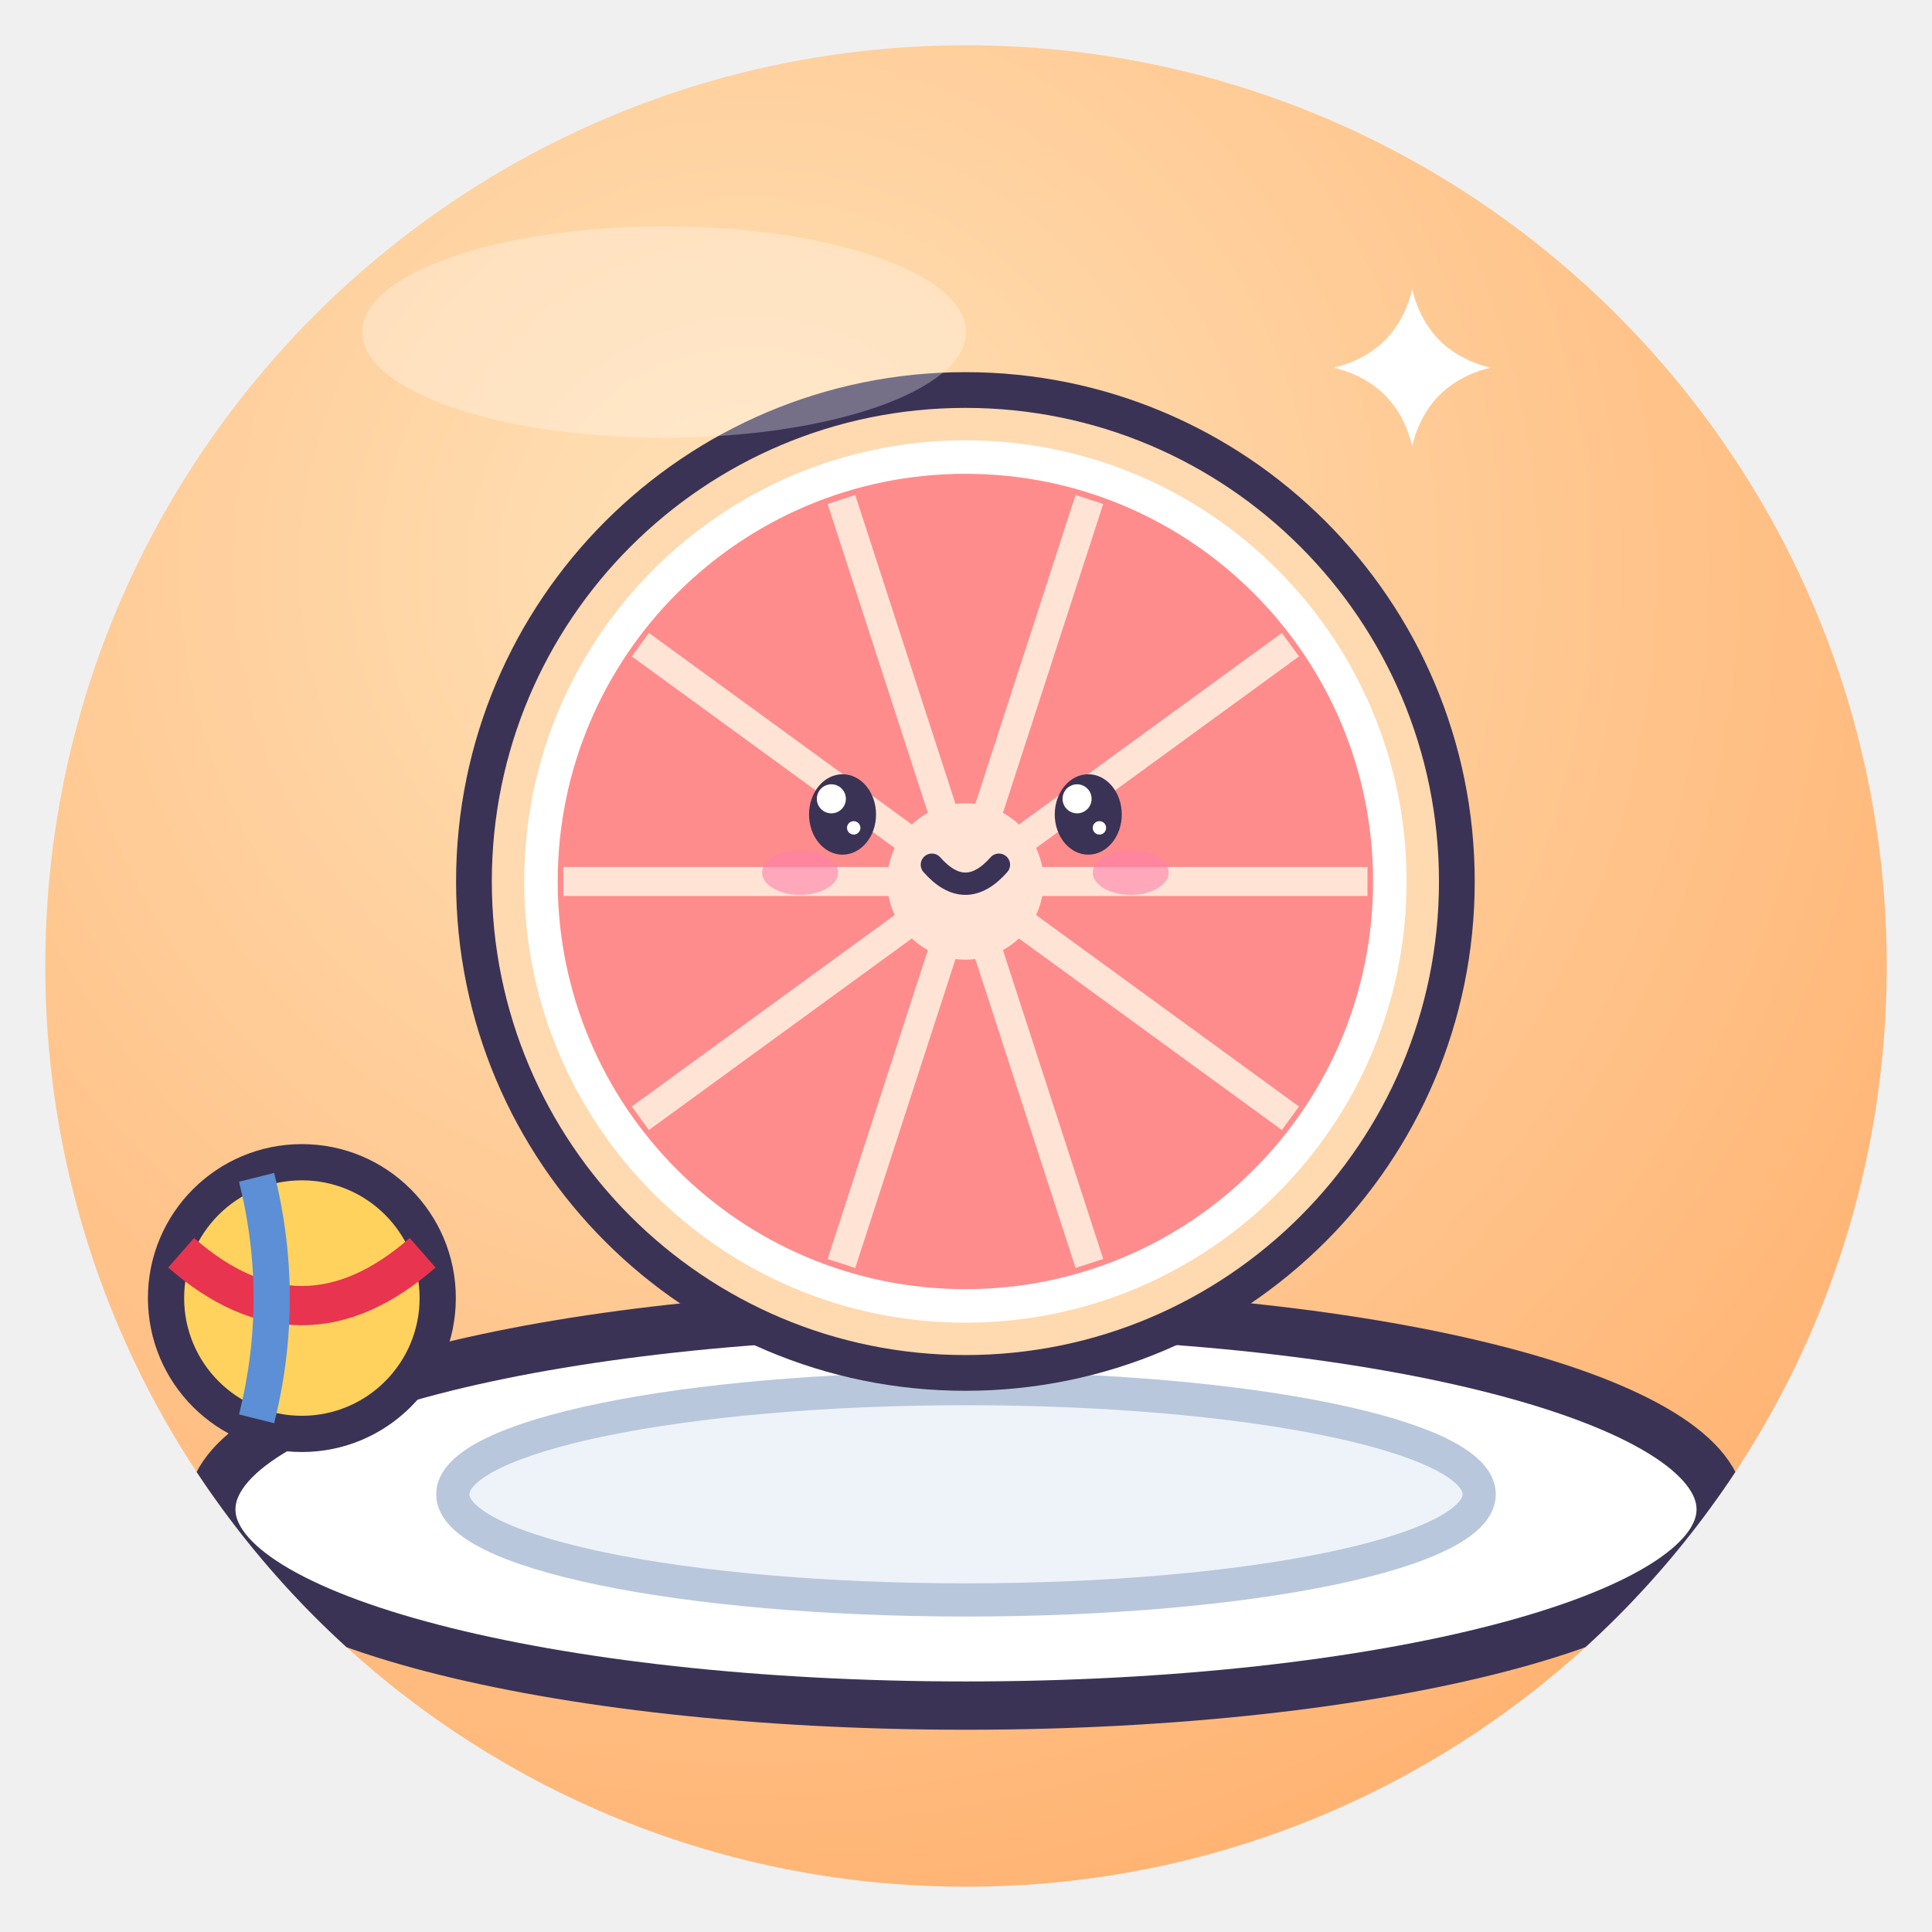
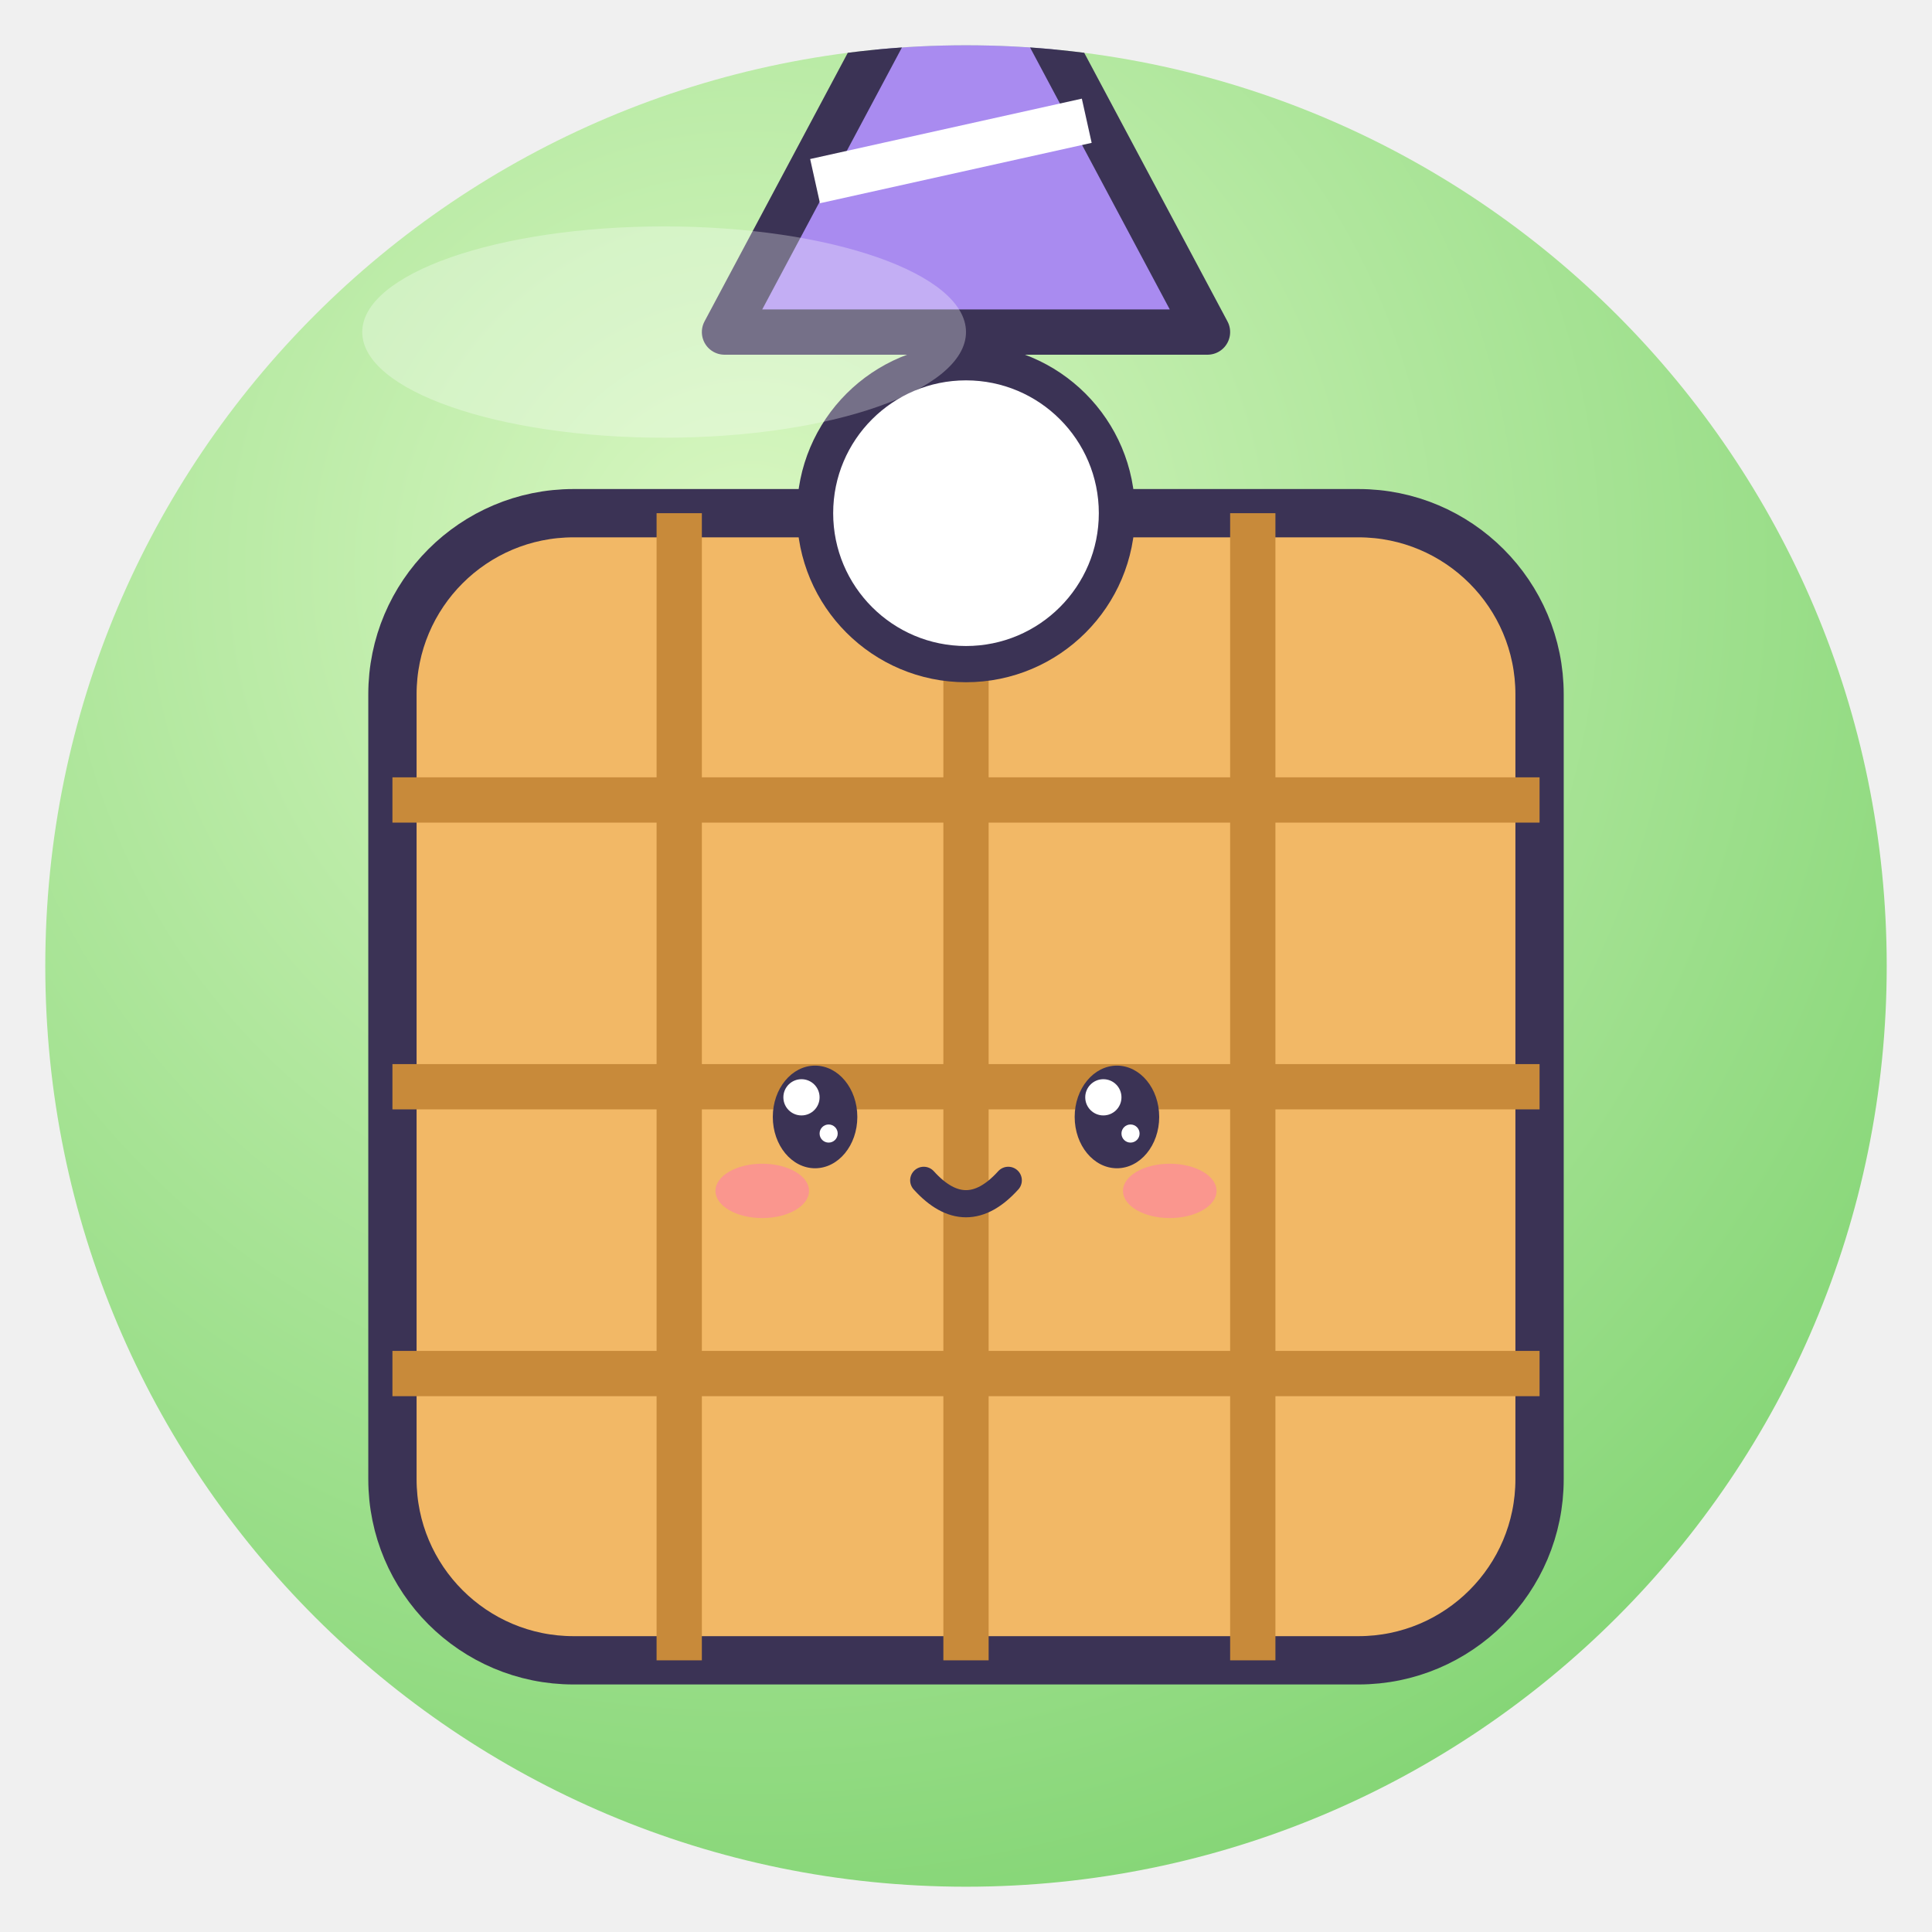
<svg xmlns="http://www.w3.org/2000/svg" viewBox="0 0 128 128" width="128" height="128">
  <defs>
    <radialGradient id="g" cx="38%" cy="28%" r="85%">
-       <stop offset="0" stop-color="#FFE2B8" />
-       <stop offset="1" stop-color="#FFAE6B" />
+       <stop offset="0" stop-color="#D9F7C2" />
+       <stop offset="1" stop-color="#7CD26E" />
    </radialGradient>
    <clipPath id="c">
      <circle cx="64" cy="64" r="61" />
    </clipPath>
  </defs>
  <circle cx="64" cy="64" r="61" fill="url(#g)" />
  <g clip-path="url(#c)">
-     <ellipse cx="64" cy="100" rx="50" ry="13" fill="#FFFFFF" stroke="#3B3355" stroke-width="3.2" stroke-linejoin="round" stroke-linecap="round" />
-     <ellipse cx="64" cy="99" rx="34" ry="7" fill="#EEF3FA" stroke="#B9C7DC" stroke-width="2.2" />
-     <g transform="translate(16.6 6.6) scale(0.74)">
-       <circle cx="64" cy="70" r="44" fill="#FFD9B0" stroke="#3B3355" stroke-width="3.2" stroke-linejoin="round" stroke-linecap="round" />
-       <circle cx="64" cy="70" r="38" fill="#FF8C8C" stroke="#fff" stroke-width="3" />
-       <path d="M64 70 L100.0 70.0" stroke="#FFE4D6" stroke-width="2.6" />
-       <path d="M64 70 L93.1 91.2" stroke="#FFE4D6" stroke-width="2.6" />
-       <path d="M64 70 L75.1 104.2" stroke="#FFE4D6" stroke-width="2.6" />
-       <path d="M64 70 L52.9 104.2" stroke="#FFE4D6" stroke-width="2.6" />
-       <path d="M64 70 L34.9 91.2" stroke="#FFE4D6" stroke-width="2.6" />
-       <path d="M64 70 L28.0 70.0" stroke="#FFE4D6" stroke-width="2.6" />
-       <path d="M64 70 L34.9 48.8" stroke="#FFE4D6" stroke-width="2.6" />
-       <path d="M64 70 L52.9 35.8" stroke="#FFE4D6" stroke-width="2.6" />
-       <path d="M64 70 L75.1 35.8" stroke="#FFE4D6" stroke-width="2.6" />
-       <path d="M64 70 L93.1 48.8" stroke="#FFE4D6" stroke-width="2.6" />
-       <circle cx="64" cy="70" r="7" fill="#FFE4D6" />
-       <ellipse cx="53" cy="64" rx="3.0" ry="3.6" fill="#3B3355" />
-       <circle cx="52.0" cy="62.6" r="1.3" fill="#fff" />
-       <circle cx="54.0" cy="65.2" r="0.6" fill="#fff" />
-       <ellipse cx="75" cy="64" rx="3.0" ry="3.6" fill="#3B3355" />
-       <circle cx="74.0" cy="62.6" r="1.3" fill="#fff" />
-       <circle cx="76.0" cy="65.2" r="0.6" fill="#fff" />
-       <ellipse cx="49.2" cy="69.2" rx="3.4" ry="2.0" fill="#FF7FA8" opacity=".6" />
-       <ellipse cx="78.8" cy="69.2" rx="3.4" ry="2.0" fill="#FF7FA8" opacity=".6" />
-       <path d="M61.0 68.5 Q64 71.9 67.0 68.5" fill="none" stroke="#3B3355" stroke-linejoin="round" stroke-linecap="round" stroke-width="2.0" />
-       <path d="M104 17 Q105.4 22.6 111 24 Q105.4 25.4 104 31 Q102.6 25.4 97 24 Q102.6 22.6 104 17Z" fill="#fff" />
-     </g>
-     <circle cx="20" cy="86" r="9" fill="#FFD25E" stroke="#3B3355" stroke-linejoin="round" stroke-linecap="round" stroke-width="2.4" />
-     <path d="M12 83 Q20 90 28 83" fill="none" stroke="#E8344F" stroke-width="2.6" />
-     <path d="M17 78 Q19 86 17 94" fill="none" stroke="#5C8FD6" stroke-width="2.4" />
+     <rect x="26" y="34" width="76" height="76" rx="12" fill="#F2B866" stroke="#3B3355" stroke-width="3.2" stroke-linejoin="round" stroke-linecap="round" />
+     <path d="M45 34 V110 M26 53 H102" stroke="#C88A3A" stroke-width="3" />
+     <path d="M64 34 V110 M26 72 H102" stroke="#C88A3A" stroke-width="3" />
+     <path d="M83 34 V110 M26 91 H102" stroke="#C88A3A" stroke-width="3" />
+     <circle cx="64" cy="34" r="10" fill="#fff" stroke="#3B3355" stroke-linejoin="round" stroke-linecap="round" stroke-width="2.4" />
+     <ellipse cx="54" cy="74" rx="2.8" ry="3.4" fill="#3B3355" />
+     <circle cx="53.1" cy="72.7" r="1.2" fill="#fff" />
+     <circle cx="54.9" cy="75.1" r="0.6" fill="#fff" />
+     <ellipse cx="74" cy="74" rx="2.8" ry="3.4" fill="#3B3355" />
+     <circle cx="73.1" cy="72.7" r="1.2" fill="#fff" />
+     <circle cx="74.9" cy="75.1" r="0.6" fill="#fff" />
+     <ellipse cx="50.5" cy="78.9" rx="3.1" ry="1.8" fill="#FF7FA8" opacity=".6" />
+     <ellipse cx="77.5" cy="78.9" rx="3.1" ry="1.8" fill="#FF7FA8" opacity=".6" />
+     <path d="M61.2 78.2 Q64 81.3 66.8 78.2" fill="none" stroke="#3B3355" stroke-linejoin="round" stroke-linecap="round" stroke-width="1.8" />
+     <path d="M48 22 L64 -8 L80 22Z" fill="#A98BF0" stroke="#3B3355" stroke-linejoin="round" stroke-linecap="round" stroke-width="3" />
+     <circle cx="64" cy="-9" r="5" fill="#FFD25E" stroke="#3B3355" stroke-linejoin="round" stroke-linecap="round" stroke-width="2" />
+     <path d="M54 12 L72 8" stroke="#fff" stroke-width="3" />
  </g>
  <ellipse cx="44" cy="22" rx="20" ry="7" fill="#fff" opacity=".3" />
</svg>
